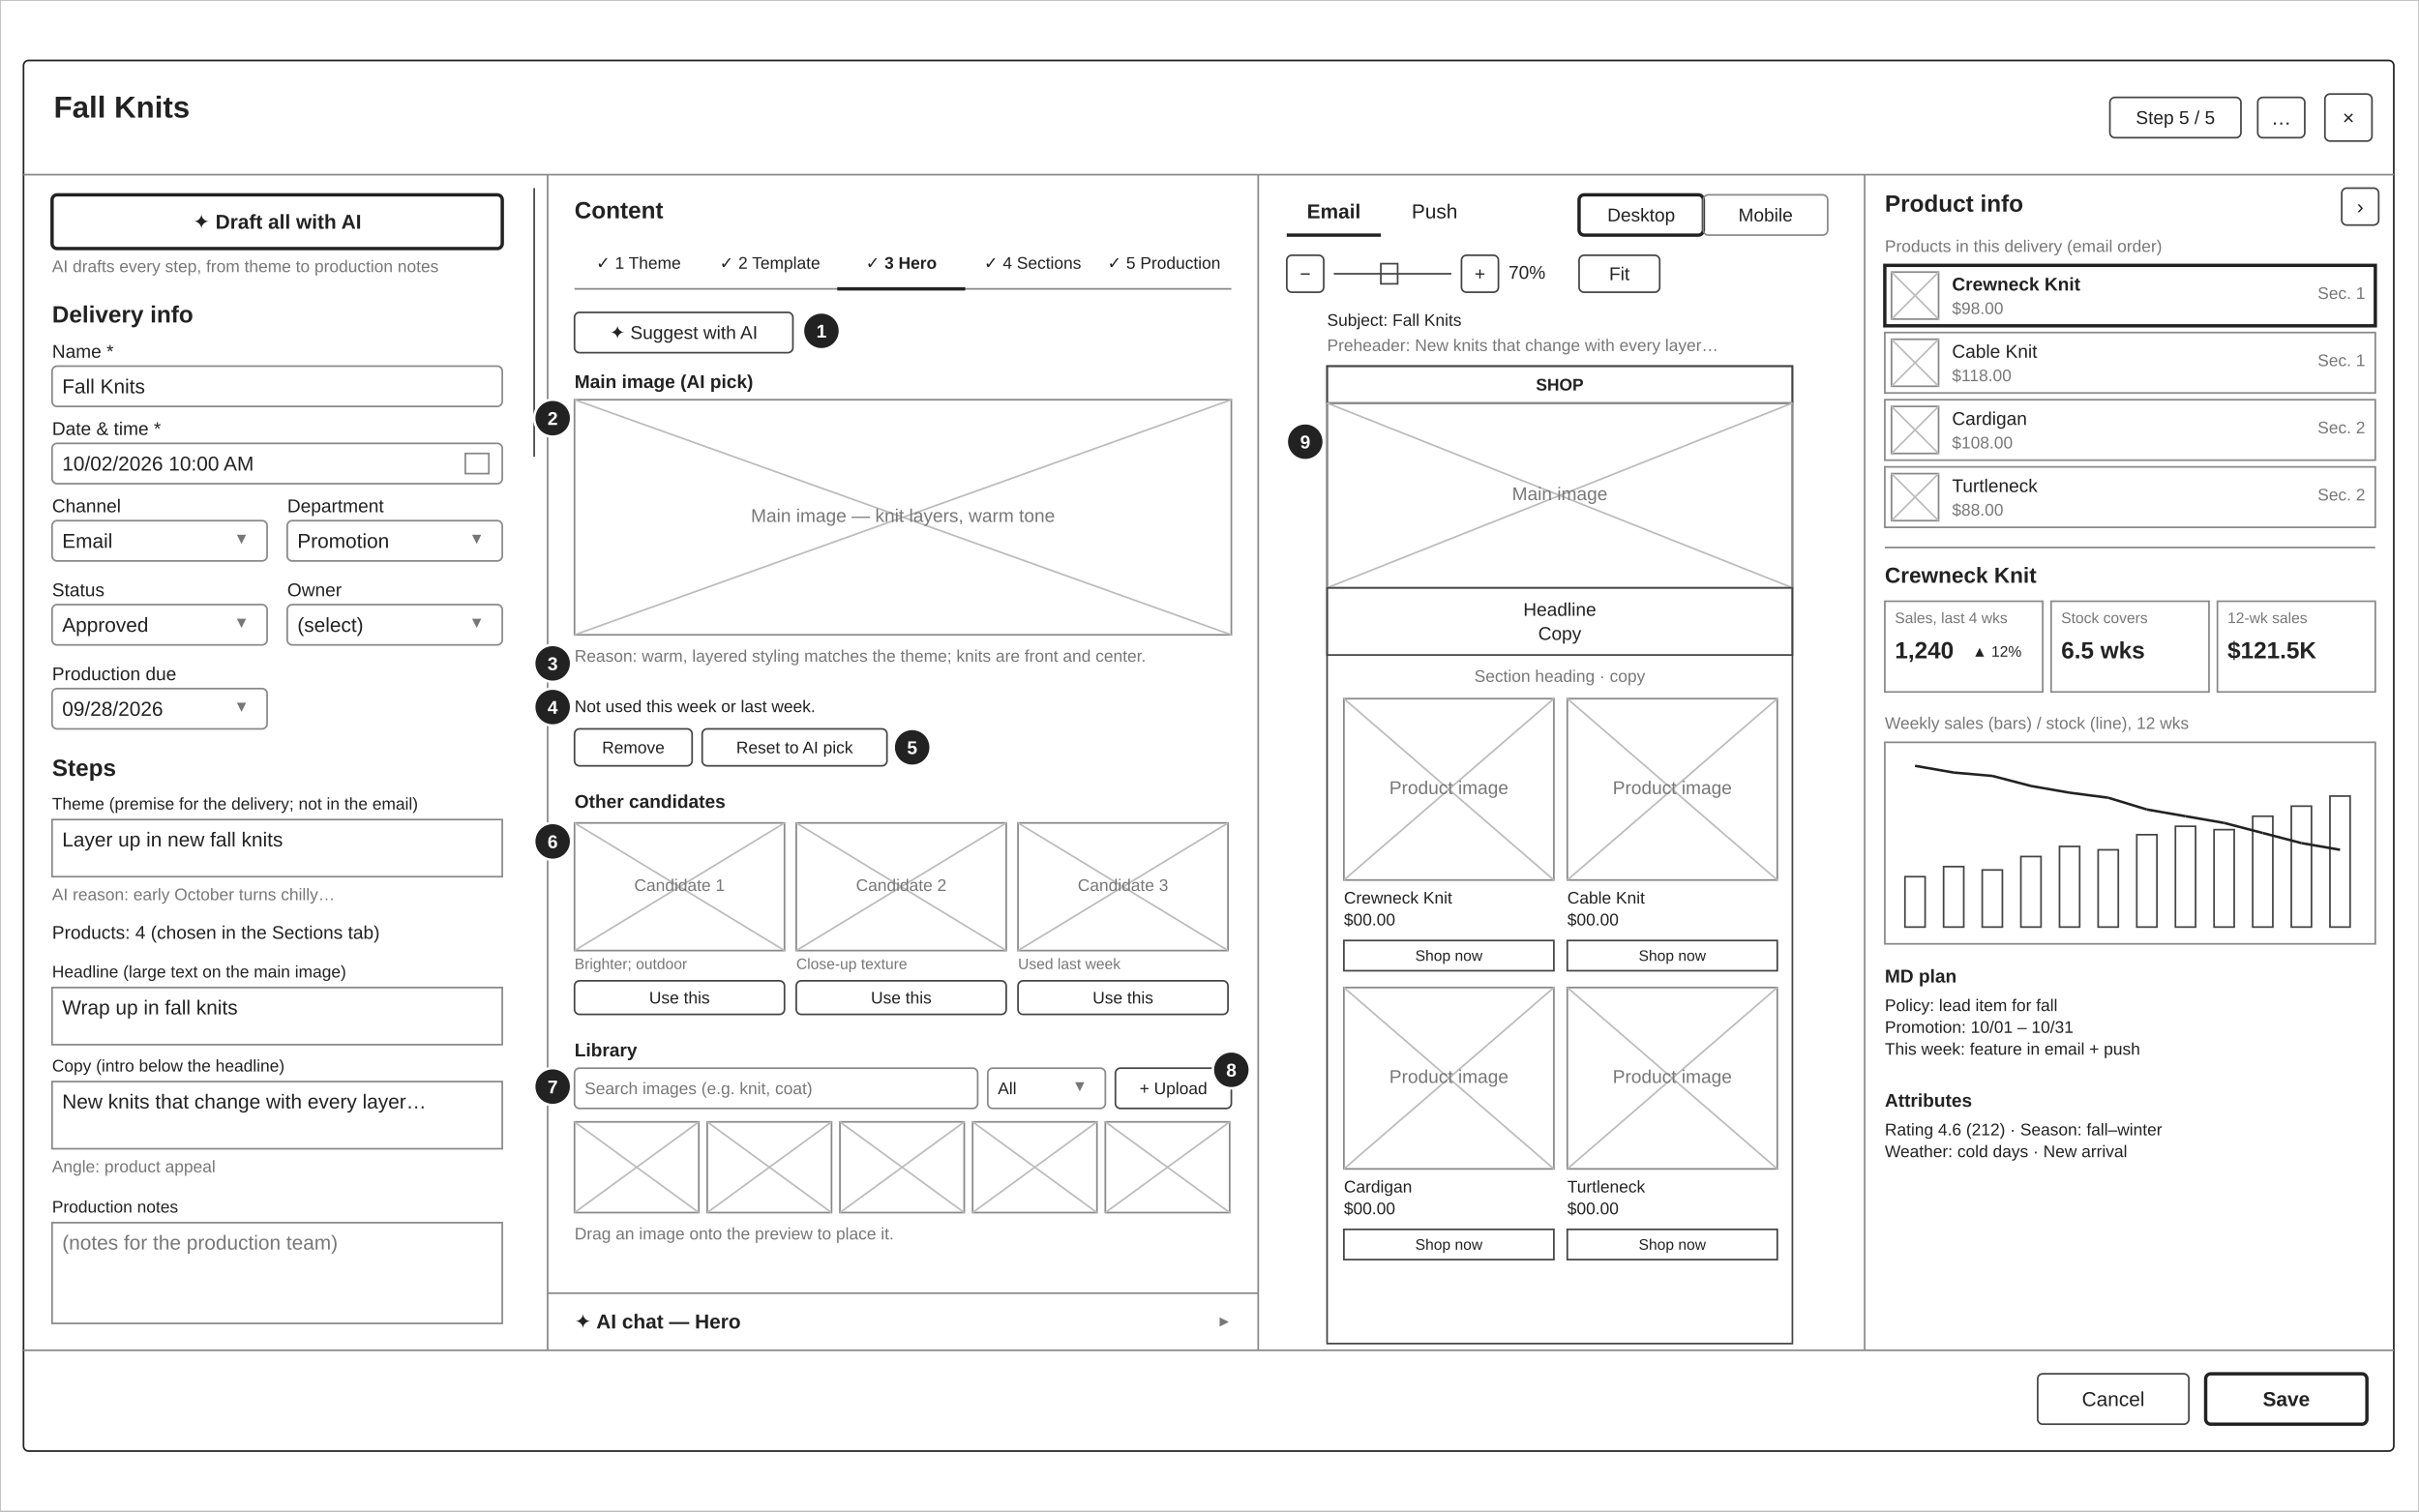
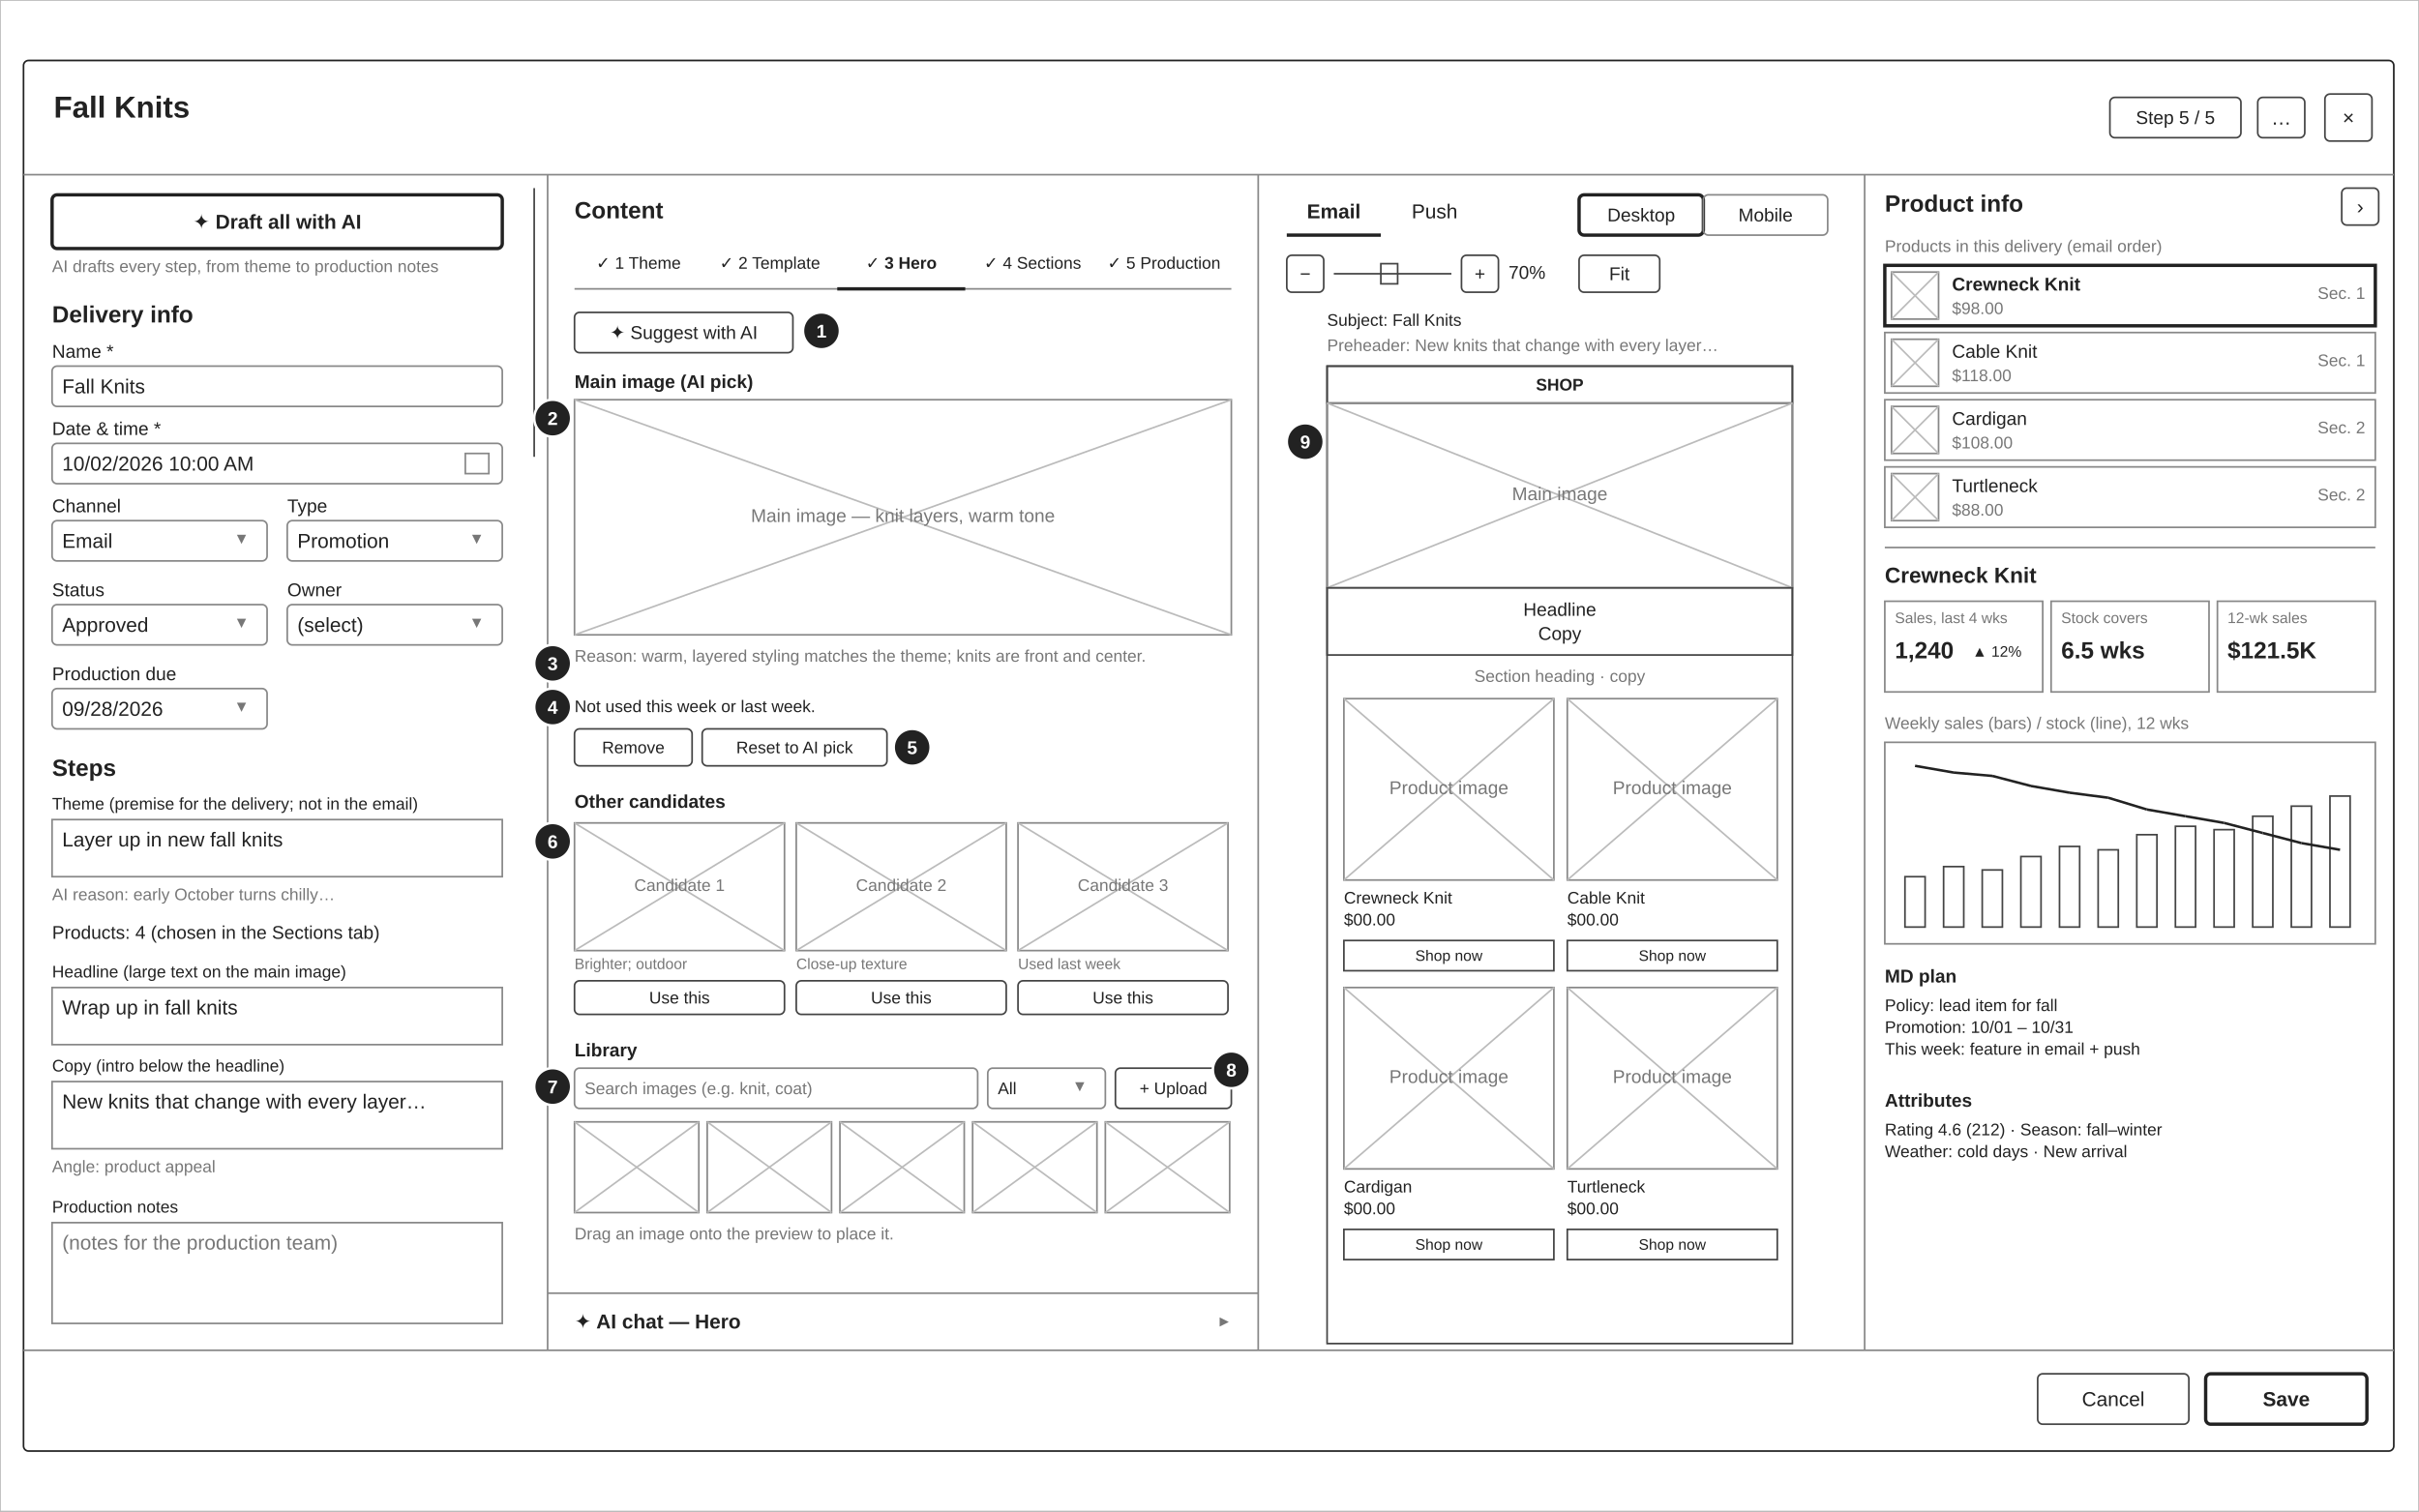
<svg xmlns="http://www.w3.org/2000/svg" width="1440" height="900" viewBox="0 0 1440 900" font-family="Segoe UI, Arial, sans-serif">
  <rect x="0" y="0" width="1440" height="900" fill="#FFFFFF" />
  <rect x="0.0" y="0.0" width="1440.0" height="900.0" rx="0" fill="none" stroke="#BBBBBB" stroke-width="1" />
  <rect x="14.0" y="36.0" width="1411.0" height="828.0" rx="3" fill="none" stroke="#222222" stroke-width="1" />
  <text x="32.0" y="70.0" font-size="18" fill="#222222" text-anchor="start" font-weight="bold">Fall Knits</text>
  <rect x="1256.0" y="58.0" width="78.0" height="24.0" rx="3" fill="none" stroke="#444444" stroke-width="1" />
  <text x="1295.0" y="73.8" font-size="11" fill="#222222" text-anchor="middle">Step 5 / 5</text>
  <rect x="1344.0" y="58.0" width="28.0" height="24.0" rx="3" fill="none" stroke="#444444" stroke-width="1" />
  <text x="1358.0" y="74.2" font-size="12" fill="#222222" text-anchor="middle">…</text>
  <rect x="1384.0" y="56.0" width="28.0" height="28.0" rx="3" fill="none" stroke="#444444" stroke-width="1" />
  <text x="1398.0" y="74.2" font-size="12" fill="#222222" text-anchor="middle">×</text>
  <line x1="14.0" y1="104.0" x2="1425.0" y2="104.0" stroke="#888888" stroke-width="1" />
  <line x1="326.0" y1="104.0" x2="326.0" y2="804.0" stroke="#888888" stroke-width="1" />
  <line x1="749.0" y1="104.0" x2="749.0" y2="804.0" stroke="#888888" stroke-width="1" />
  <text x="342.0" y="130.0" font-size="14" fill="#222222" text-anchor="start" font-weight="bold">Content</text>
  <text x="380.1" y="160.0" font-size="10" fill="#222222" text-anchor="middle">✓ 1 Theme</text>
  <text x="458.3" y="160.0" font-size="10" fill="#222222" text-anchor="middle">✓ 2 Template</text>
  <text x="536.5" y="160.0" font-size="10" fill="#222222" text-anchor="middle" font-weight="bold">✓ 3 Hero</text>
  <text x="614.7" y="160.0" font-size="10" fill="#222222" text-anchor="middle">✓ 4 Sections</text>
  <text x="692.9" y="160.0" font-size="10" fill="#222222" text-anchor="middle">✓ 5 Production</text>
  <line x1="342.0" y1="172.0" x2="733.0" y2="172.0" stroke="#888888" stroke-width="1" />
  <line x1="498.4" y1="172.0" x2="574.6" y2="172.0" stroke="#222222" stroke-width="2" />
  <line x1="14.0" y1="804.0" x2="1425.0" y2="804.0" stroke="#888888" stroke-width="1" />
  <rect x="1213.0" y="818.0" width="90.0" height="30.0" rx="3" fill="none" stroke="#444444" stroke-width="1" />
  <text x="1258.0" y="837.2" font-size="12" fill="#222222" text-anchor="middle">Cancel</text>
  <rect x="1313.0" y="818.0" width="96.0" height="30.0" rx="3" fill="none" stroke="#222222" stroke-width="2" />
  <text x="1361.0" y="837.2" font-size="12" fill="#222222" text-anchor="middle" font-weight="bold">Save</text>
  <rect x="31.0" y="116.0" width="268.0" height="32.0" rx="3" fill="none" stroke="#222222" stroke-width="2" />
  <text x="165.0" y="136.2" font-size="12" fill="#222222" text-anchor="middle" font-weight="bold">✦ Draft all with AI</text>
  <text x="31.0" y="162.0" font-size="10" fill="#777777" text-anchor="start">AI drafts every step, from theme to production notes</text>
  <text x="31.0" y="192.0" font-size="14" fill="#222222" text-anchor="start" font-weight="bold">Delivery info</text>
  <text x="31.0" y="213.0" font-size="11" fill="#222222" text-anchor="start">Name *</text>
  <rect x="31.0" y="218.0" width="268.0" height="24.0" rx="3" fill="none" stroke="#888888" stroke-width="1" />
  <text x="37.0" y="234.2" font-size="12" fill="#222222" text-anchor="start">Fall Knits</text>
  <text x="31.0" y="259.0" font-size="11" fill="#222222" text-anchor="start">Date &amp; time *</text>
  <rect x="31.0" y="264.0" width="268.0" height="24.0" rx="3" fill="none" stroke="#888888" stroke-width="1" />
  <text x="37.0" y="280.2" font-size="12" fill="#222222" text-anchor="start">10/02/2026 10:00 AM</text>
  <rect x="277.0" y="270.0" width="14.0" height="12.0" rx="0" fill="none" stroke="#888888" stroke-width="1" />
  <text x="31.0" y="305.0" font-size="11" fill="#222222" text-anchor="start">Channel</text>
  <rect x="31.0" y="310.0" width="128.0" height="24.0" rx="3" fill="none" stroke="#888888" stroke-width="1" />
  <text x="37.0" y="326.2" font-size="12" fill="#222222" text-anchor="start">Email</text>
  <text x="141.0" y="324.0" font-size="11" fill="#777777" text-anchor="start">▾</text>
-   <text x="171.0" y="305.0" font-size="11" fill="#222222" text-anchor="start">Department</text>
+   <text x="171.0" y="305.0" font-size="11" fill="#222222" text-anchor="start">Type</text>
  <rect x="171.0" y="310.0" width="128.0" height="24.0" rx="3" fill="none" stroke="#888888" stroke-width="1" />
  <text x="177.0" y="326.2" font-size="12" fill="#222222" text-anchor="start">Promotion</text>
  <text x="281.0" y="324.0" font-size="11" fill="#777777" text-anchor="start">▾</text>
  <text x="31.0" y="355.0" font-size="11" fill="#222222" text-anchor="start">Status</text>
  <rect x="31.0" y="360.0" width="128.0" height="24.0" rx="3" fill="none" stroke="#888888" stroke-width="1" />
  <text x="37.0" y="376.2" font-size="12" fill="#222222" text-anchor="start">Approved</text>
  <text x="141.0" y="374.0" font-size="11" fill="#777777" text-anchor="start">▾</text>
  <text x="171.0" y="355.0" font-size="11" fill="#222222" text-anchor="start">Owner</text>
  <rect x="171.0" y="360.0" width="128.0" height="24.0" rx="3" fill="none" stroke="#888888" stroke-width="1" />
  <text x="177.0" y="376.2" font-size="12" fill="#222222" text-anchor="start">(select)</text>
  <text x="281.0" y="374.0" font-size="11" fill="#777777" text-anchor="start">▾</text>
  <text x="31.0" y="405.0" font-size="11" fill="#222222" text-anchor="start">Production due</text>
  <rect x="31.0" y="410.0" width="128.0" height="24.0" rx="3" fill="none" stroke="#888888" stroke-width="1" />
  <text x="37.0" y="426.2" font-size="12" fill="#222222" text-anchor="start">09/28/2026</text>
  <text x="141.0" y="424.0" font-size="11" fill="#777777" text-anchor="start">▾</text>
  <text x="31.0" y="462.0" font-size="14" fill="#222222" text-anchor="start" font-weight="bold">Steps</text>
  <text x="31.0" y="482.0" font-size="10" fill="#222222" text-anchor="start">Theme (premise for the delivery; not in the email)</text>
  <rect x="31.0" y="488.0" width="268.0" height="34.0" rx="0" fill="none" stroke="#888888" stroke-width="1" />
  <text x="37.0" y="504.0" font-size="12" fill="#222222" text-anchor="start">Layer up in new fall knits</text>
  <text x="31.0" y="536.0" font-size="10" fill="#777777" text-anchor="start">AI reason: early October turns chilly…</text>
  <text x="31.0" y="559.0" font-size="11" fill="#222222" text-anchor="start">Products: 4 (chosen in the Sections tab)</text>
  <text x="31.0" y="582.0" font-size="10" fill="#222222" text-anchor="start">Headline (large text on the main image)</text>
  <rect x="31.0" y="588.0" width="268.0" height="34.0" rx="0" fill="none" stroke="#888888" stroke-width="1" />
  <text x="37.0" y="604.0" font-size="12" fill="#222222" text-anchor="start">Wrap up in fall knits</text>
  <text x="31.0" y="638.0" font-size="10" fill="#222222" text-anchor="start">Copy (intro below the headline)</text>
  <rect x="31.0" y="644.0" width="268.0" height="40.0" rx="0" fill="none" stroke="#888888" stroke-width="1" />
  <text x="37.0" y="660.0" font-size="12" fill="#222222" text-anchor="start">New knits that change with every layer…</text>
  <text x="31.0" y="698.0" font-size="10" fill="#777777" text-anchor="start">Angle: product appeal</text>
  <text x="31.0" y="722.0" font-size="10" fill="#222222" text-anchor="start">Production notes</text>
  <rect x="31.0" y="728.0" width="268.0" height="60.0" rx="0" fill="none" stroke="#888888" stroke-width="1" />
  <text x="37.0" y="744.0" font-size="12" fill="#777777" text-anchor="start">(notes for the production team)</text>
  <line x1="318.0" y1="112.0" x2="318.0" y2="272.0" stroke="#444444" stroke-width="1" />
  <line x1="1110.0" y1="104.0" x2="1110.0" y2="804.0" stroke="#888888" stroke-width="1" />
  <text x="1122.0" y="126.0" font-size="14" fill="#222222" text-anchor="start" font-weight="bold">Product info</text>
  <rect x="1394.0" y="112.0" width="22.0" height="22.0" rx="3" fill="none" stroke="#444444" stroke-width="1" />
  <text x="1405.0" y="127.2" font-size="12" fill="#222222" text-anchor="middle">›</text>
  <text x="1122.0" y="150.0" font-size="10" fill="#777777" text-anchor="start">Products in this delivery (email order)</text>
  <rect x="1122.0" y="158.0" width="292.0" height="36.0" rx="0" fill="none" stroke="#222222" stroke-width="2" />
  <rect x="1126.0" y="162.0" width="28.0" height="28.0" rx="0" fill="none" stroke="#888888" stroke-width="1" />
  <line x1="1126.0" y1="162.0" x2="1154.0" y2="190.0" stroke="#BBBBBB" stroke-width="1" />
  <line x1="1154.0" y1="162.0" x2="1126.0" y2="190.0" stroke="#BBBBBB" stroke-width="1" />
  <text x="1162.0" y="173.0" font-size="11" fill="#222222" text-anchor="start" font-weight="bold">Crewneck Knit</text>
  <text x="1162.0" y="187.0" font-size="10" fill="#777777" text-anchor="start">$98.00</text>
  <text x="1408.0" y="178.0" font-size="10" fill="#777777" text-anchor="end">Sec. 1</text>
  <rect x="1122.0" y="198.0" width="292.0" height="36.0" rx="0" fill="none" stroke="#888888" stroke-width="1" />
  <rect x="1126.0" y="202.0" width="28.0" height="28.0" rx="0" fill="none" stroke="#888888" stroke-width="1" />
  <line x1="1126.0" y1="202.0" x2="1154.0" y2="230.0" stroke="#BBBBBB" stroke-width="1" />
  <line x1="1154.0" y1="202.0" x2="1126.0" y2="230.0" stroke="#BBBBBB" stroke-width="1" />
  <text x="1162.0" y="213.0" font-size="11" fill="#222222" text-anchor="start">Cable Knit</text>
  <text x="1162.0" y="227.0" font-size="10" fill="#777777" text-anchor="start">$118.00</text>
  <text x="1408.0" y="218.0" font-size="10" fill="#777777" text-anchor="end">Sec. 1</text>
  <rect x="1122.0" y="238.0" width="292.0" height="36.0" rx="0" fill="none" stroke="#888888" stroke-width="1" />
  <rect x="1126.0" y="242.0" width="28.0" height="28.0" rx="0" fill="none" stroke="#888888" stroke-width="1" />
  <line x1="1126.0" y1="242.0" x2="1154.0" y2="270.0" stroke="#BBBBBB" stroke-width="1" />
  <line x1="1154.0" y1="242.0" x2="1126.0" y2="270.0" stroke="#BBBBBB" stroke-width="1" />
  <text x="1162.0" y="253.0" font-size="11" fill="#222222" text-anchor="start">Cardigan</text>
  <text x="1162.0" y="267.0" font-size="10" fill="#777777" text-anchor="start">$108.00</text>
  <text x="1408.0" y="258.0" font-size="10" fill="#777777" text-anchor="end">Sec. 2</text>
  <rect x="1122.0" y="278.0" width="292.0" height="36.0" rx="0" fill="none" stroke="#888888" stroke-width="1" />
  <rect x="1126.0" y="282.0" width="28.0" height="28.0" rx="0" fill="none" stroke="#888888" stroke-width="1" />
  <line x1="1126.0" y1="282.0" x2="1154.0" y2="310.0" stroke="#BBBBBB" stroke-width="1" />
  <line x1="1154.0" y1="282.0" x2="1126.0" y2="310.0" stroke="#BBBBBB" stroke-width="1" />
  <text x="1162.0" y="293.0" font-size="11" fill="#222222" text-anchor="start">Turtleneck</text>
  <text x="1162.0" y="307.0" font-size="10" fill="#777777" text-anchor="start">$88.00</text>
  <text x="1408.0" y="298.0" font-size="10" fill="#777777" text-anchor="end">Sec. 2</text>
  <line x1="1122.0" y1="326.0" x2="1414.0" y2="326.0" stroke="#888888" stroke-width="1" />
  <text x="1122.0" y="347.0" font-size="13" fill="#222222" text-anchor="start" font-weight="bold">Crewneck Knit</text>
  <rect x="1122.0" y="358.0" width="94.0" height="54.0" rx="0" fill="none" stroke="#888888" stroke-width="1" />
  <text x="1128.0" y="371.0" font-size="9" fill="#777777" text-anchor="start">Sales, last 4 wks</text>
  <text x="1128.0" y="392.0" font-size="14" fill="#222222" text-anchor="start" font-weight="bold">1,240</text>
  <text x="1174.0" y="391.0" font-size="9" fill="#222222" text-anchor="start">▲ 12%</text>
  <rect x="1221.0" y="358.0" width="94.0" height="54.0" rx="0" fill="none" stroke="#888888" stroke-width="1" />
  <text x="1227.0" y="371.0" font-size="9" fill="#777777" text-anchor="start">Stock covers</text>
  <text x="1227.0" y="392.0" font-size="14" fill="#222222" text-anchor="start" font-weight="bold">6.5 wks</text>
  <rect x="1320.0" y="358.0" width="94.0" height="54.0" rx="0" fill="none" stroke="#888888" stroke-width="1" />
  <text x="1326.0" y="371.0" font-size="9" fill="#777777" text-anchor="start">12-wk sales</text>
  <text x="1326.0" y="392.0" font-size="14" fill="#222222" text-anchor="start" font-weight="bold">$121.5K</text>
  <text x="1122.0" y="434.0" font-size="10" fill="#777777" text-anchor="start">Weekly sales (bars) / stock (line), 12 wks</text>
  <rect x="1122.0" y="442.0" width="292.0" height="120.0" rx="0" fill="none" stroke="#888888" stroke-width="1" />
  <rect x="1134.0" y="522.0" width="12.0" height="30.0" rx="0" fill="none" stroke="#444444" stroke-width="1" />
  <rect x="1157.0" y="516.0" width="12.0" height="36.0" rx="0" fill="none" stroke="#444444" stroke-width="1" />
  <rect x="1180.0" y="518.0" width="12.0" height="34.0" rx="0" fill="none" stroke="#444444" stroke-width="1" />
  <rect x="1203.0" y="510.0" width="12.0" height="42.0" rx="0" fill="none" stroke="#444444" stroke-width="1" />
  <rect x="1226.0" y="504.0" width="12.0" height="48.0" rx="0" fill="none" stroke="#444444" stroke-width="1" />
  <rect x="1249.0" y="506.0" width="12.0" height="46.0" rx="0" fill="none" stroke="#444444" stroke-width="1" />
  <rect x="1272.0" y="497.0" width="12.0" height="55.0" rx="0" fill="none" stroke="#444444" stroke-width="1" />
  <rect x="1295.0" y="492.0" width="12.0" height="60.0" rx="0" fill="none" stroke="#444444" stroke-width="1" />
  <rect x="1318.0" y="494.0" width="12.0" height="58.0" rx="0" fill="none" stroke="#444444" stroke-width="1" />
  <rect x="1341.0" y="486.0" width="12.0" height="66.0" rx="0" fill="none" stroke="#444444" stroke-width="1" />
  <rect x="1364.0" y="480.0" width="12.0" height="72.0" rx="0" fill="none" stroke="#444444" stroke-width="1" />
  <rect x="1387.0" y="474.0" width="12.0" height="78.0" rx="0" fill="none" stroke="#444444" stroke-width="1" />
  <line x1="1140.0" y1="456.0" x2="1163.0" y2="460.0" stroke="#222222" stroke-width="1.5" />
  <line x1="1163.0" y1="460.0" x2="1186.0" y2="462.0" stroke="#222222" stroke-width="1.5" />
  <line x1="1186.0" y1="462.0" x2="1209.0" y2="468.0" stroke="#222222" stroke-width="1.5" />
  <line x1="1209.0" y1="468.0" x2="1232.0" y2="472.0" stroke="#222222" stroke-width="1.5" />
  <line x1="1232.0" y1="472.0" x2="1255.0" y2="475.0" stroke="#222222" stroke-width="1.5" />
  <line x1="1255.0" y1="475.0" x2="1278.0" y2="482.0" stroke="#222222" stroke-width="1.5" />
  <line x1="1278.0" y1="482.0" x2="1301.0" y2="486.0" stroke="#222222" stroke-width="1.5" />
  <line x1="1301.0" y1="486.0" x2="1324.0" y2="490.0" stroke="#222222" stroke-width="1.5" />
  <line x1="1324.0" y1="490.0" x2="1347.0" y2="496.0" stroke="#222222" stroke-width="1.5" />
  <line x1="1347.0" y1="496.0" x2="1370.0" y2="502.0" stroke="#222222" stroke-width="1.5" />
  <line x1="1370.0" y1="502.0" x2="1393.0" y2="506.0" stroke="#222222" stroke-width="1.5" />
  <text x="1122.0" y="585.0" font-size="11" fill="#222222" text-anchor="start" font-weight="bold">MD plan</text>
  <text x="1122.0" y="602.0" font-size="10" fill="#222222" text-anchor="start">Policy: lead item for fall</text>
  <text x="1122.0" y="615.0" font-size="10" fill="#222222" text-anchor="start">Promotion: 10/01 – 10/31</text>
  <text x="1122.0" y="628.0" font-size="10" fill="#222222" text-anchor="start">This week: feature in email + push</text>
  <text x="1122.0" y="659.0" font-size="11" fill="#222222" text-anchor="start" font-weight="bold">Attributes</text>
  <text x="1122.0" y="676.0" font-size="10" fill="#222222" text-anchor="start">Rating 4.6 (212) · Season: fall–winter</text>
  <text x="1122.0" y="689.0" font-size="10" fill="#222222" text-anchor="start">Weather: cold days · New arrival</text>
  <rect x="342.0" y="186.0" width="130.0" height="24.0" rx="3" fill="none" stroke="#444444" stroke-width="1" />
  <text x="407.0" y="201.8" font-size="11" fill="#222222" text-anchor="middle">✦ Suggest with AI</text>
  <text x="342.0" y="231.0" font-size="11" fill="#222222" text-anchor="start" font-weight="bold">Main image (AI pick)</text>
  <rect x="342.0" y="238.0" width="391.0" height="140.0" rx="0" fill="none" stroke="#888888" stroke-width="1" />
  <line x1="342.0" y1="238.0" x2="733.0" y2="378.0" stroke="#BBBBBB" stroke-width="1" />
  <line x1="733.0" y1="238.0" x2="342.0" y2="378.0" stroke="#BBBBBB" stroke-width="1" />
  <text x="537.5" y="310.8" font-size="11" fill="#777777" text-anchor="middle">Main image — knit layers, warm tone</text>
  <text x="342.0" y="394.0" font-size="10" fill="#777777" text-anchor="start">Reason: warm, layered styling matches the theme; knits are front and center.</text>
  <text x="342.0" y="424.0" font-size="10" fill="#222222" text-anchor="start">Not used this week or last week.</text>
  <rect x="342.0" y="434.0" width="70.0" height="22.0" rx="3" fill="none" stroke="#444444" stroke-width="1" />
  <text x="377.0" y="448.5" font-size="10" fill="#222222" text-anchor="middle">Remove</text>
  <rect x="418.0" y="434.0" width="110.0" height="22.0" rx="3" fill="none" stroke="#444444" stroke-width="1" />
  <text x="473.0" y="448.5" font-size="10" fill="#222222" text-anchor="middle">Reset to AI pick</text>
  <text x="342.0" y="481.0" font-size="11" fill="#222222" text-anchor="start" font-weight="bold">Other candidates</text>
  <rect x="342.0" y="490.0" width="125.0" height="76.0" rx="0" fill="none" stroke="#888888" stroke-width="1" />
  <line x1="342.0" y1="490.0" x2="467.0" y2="566.0" stroke="#BBBBBB" stroke-width="1" />
  <line x1="467.0" y1="490.0" x2="342.0" y2="566.0" stroke="#BBBBBB" stroke-width="1" />
  <text x="404.5" y="530.5" font-size="10" fill="#777777" text-anchor="middle">Candidate 1</text>
  <text x="342.0" y="577.0" font-size="9" fill="#777777" text-anchor="start">Brighter; outdoor</text>
  <rect x="342.0" y="584.0" width="125.0" height="20.0" rx="3" fill="none" stroke="#444444" stroke-width="1" />
  <text x="404.5" y="597.5" font-size="10" fill="#222222" text-anchor="middle">Use this</text>
  <rect x="474.0" y="490.0" width="125.0" height="76.0" rx="0" fill="none" stroke="#888888" stroke-width="1" />
  <line x1="474.0" y1="490.0" x2="599.0" y2="566.0" stroke="#BBBBBB" stroke-width="1" />
  <line x1="599.0" y1="490.0" x2="474.0" y2="566.0" stroke="#BBBBBB" stroke-width="1" />
  <text x="536.5" y="530.5" font-size="10" fill="#777777" text-anchor="middle">Candidate 2</text>
  <text x="474.0" y="577.0" font-size="9" fill="#777777" text-anchor="start">Close-up texture</text>
  <rect x="474.0" y="584.0" width="125.0" height="20.0" rx="3" fill="none" stroke="#444444" stroke-width="1" />
  <text x="536.5" y="597.5" font-size="10" fill="#222222" text-anchor="middle">Use this</text>
  <rect x="606.0" y="490.0" width="125.0" height="76.0" rx="0" fill="none" stroke="#888888" stroke-width="1" />
  <line x1="606.0" y1="490.0" x2="731.0" y2="566.0" stroke="#BBBBBB" stroke-width="1" />
  <line x1="731.0" y1="490.0" x2="606.0" y2="566.0" stroke="#BBBBBB" stroke-width="1" />
  <text x="668.5" y="530.5" font-size="10" fill="#777777" text-anchor="middle">Candidate 3</text>
  <text x="606.0" y="577.0" font-size="9" fill="#777777" text-anchor="start">Used last week</text>
  <rect x="606.0" y="584.0" width="125.0" height="20.0" rx="3" fill="none" stroke="#444444" stroke-width="1" />
  <text x="668.5" y="597.5" font-size="10" fill="#222222" text-anchor="middle">Use this</text>
  <text x="342.0" y="629.0" font-size="11" fill="#222222" text-anchor="start" font-weight="bold">Library</text>
  <rect x="342.0" y="636.0" width="240.0" height="24.0" rx="3" fill="none" stroke="#888888" stroke-width="1" />
  <text x="348.0" y="651.5" font-size="10" fill="#777777" text-anchor="start">Search images (e.g. knit, coat)</text>
  <rect x="588.0" y="636.0" width="70.0" height="24.0" rx="3" fill="none" stroke="#888888" stroke-width="1" />
  <text x="594.0" y="651.5" font-size="10" fill="#222222" text-anchor="start">All</text>
  <text x="640.0" y="650.0" font-size="11" fill="#777777" text-anchor="start">▾</text>
  <rect x="664.0" y="636.0" width="69.0" height="24.0" rx="3" fill="none" stroke="#444444" stroke-width="1" />
  <text x="698.5" y="651.5" font-size="10" fill="#222222" text-anchor="middle">+ Upload</text>
  <rect x="342.0" y="668.0" width="74.0" height="54.0" rx="0" fill="none" stroke="#888888" stroke-width="1" />
  <line x1="342.0" y1="668.0" x2="416.0" y2="722.0" stroke="#BBBBBB" stroke-width="1" />
  <line x1="416.0" y1="668.0" x2="342.0" y2="722.0" stroke="#BBBBBB" stroke-width="1" />
  <rect x="421.0" y="668.0" width="74.0" height="54.0" rx="0" fill="none" stroke="#888888" stroke-width="1" />
  <line x1="421.0" y1="668.0" x2="495.0" y2="722.0" stroke="#BBBBBB" stroke-width="1" />
  <line x1="495.0" y1="668.0" x2="421.0" y2="722.0" stroke="#BBBBBB" stroke-width="1" />
  <rect x="500.0" y="668.0" width="74.0" height="54.0" rx="0" fill="none" stroke="#888888" stroke-width="1" />
  <line x1="500.0" y1="668.0" x2="574.0" y2="722.0" stroke="#BBBBBB" stroke-width="1" />
  <line x1="574.0" y1="668.0" x2="500.0" y2="722.0" stroke="#BBBBBB" stroke-width="1" />
  <rect x="579.0" y="668.0" width="74.0" height="54.0" rx="0" fill="none" stroke="#888888" stroke-width="1" />
  <line x1="579.0" y1="668.0" x2="653.0" y2="722.0" stroke="#BBBBBB" stroke-width="1" />
  <line x1="653.0" y1="668.0" x2="579.0" y2="722.0" stroke="#BBBBBB" stroke-width="1" />
  <rect x="658.0" y="668.0" width="74.0" height="54.0" rx="0" fill="none" stroke="#888888" stroke-width="1" />
  <line x1="658.0" y1="668.0" x2="732.0" y2="722.0" stroke="#BBBBBB" stroke-width="1" />
  <line x1="732.0" y1="668.0" x2="658.0" y2="722.0" stroke="#BBBBBB" stroke-width="1" />
  <text x="342.0" y="738.0" font-size="10" fill="#777777" text-anchor="start">Drag an image onto the preview to place it.</text>
  <line x1="326.0" y1="770.0" x2="749.0" y2="770.0" stroke="#888888" stroke-width="1" />
  <text x="342.0" y="791.0" font-size="12" fill="#222222" text-anchor="start" font-weight="bold">✦ AI chat — Hero</text>
  <text x="726.0" y="790.0" font-size="11" fill="#777777" text-anchor="start">▸</text>
  <text x="794.0" y="130.0" font-size="12" fill="#222222" text-anchor="middle" font-weight="bold">Email</text>
  <text x="854.0" y="130.0" font-size="12" fill="#222222" text-anchor="middle">Push</text>
  <line x1="766.0" y1="140.0" x2="822.0" y2="140.0" stroke="#222222" stroke-width="2" />
  <rect x="940.0" y="116.0" width="74.0" height="24.0" rx="3" fill="none" stroke="#222222" stroke-width="2" />
  <text x="977.0" y="131.8" font-size="11" fill="#222222" text-anchor="middle">Desktop</text>
  <rect x="1014.0" y="116.0" width="74.0" height="24.0" rx="3" fill="none" stroke="#888888" stroke-width="1" />
  <text x="1051.0" y="131.8" font-size="11" fill="#222222" text-anchor="middle">Mobile</text>
  <rect x="766.0" y="152.0" width="22.0" height="22.0" rx="3" fill="none" stroke="#444444" stroke-width="1" />
  <text x="777.0" y="166.8" font-size="11" fill="#222222" text-anchor="middle">−</text>
  <line x1="794.0" y1="163.0" x2="864.0" y2="163.0" stroke="#444444" stroke-width="1" />
  <rect x="822.0" y="157.0" width="10.0" height="12.0" rx="0" fill="none" stroke="#444444" stroke-width="1" />
  <rect x="870.0" y="152.0" width="22.0" height="22.0" rx="3" fill="none" stroke="#444444" stroke-width="1" />
  <text x="881.0" y="166.8" font-size="11" fill="#222222" text-anchor="middle">+</text>
  <text x="898.0" y="166.0" font-size="11" fill="#222222" text-anchor="start">70%</text>
  <rect x="940.0" y="152.0" width="48.0" height="22.0" rx="3" fill="none" stroke="#444444" stroke-width="1" />
  <text x="964.0" y="166.8" font-size="11" fill="#222222" text-anchor="middle">Fit</text>
  <text x="790.0" y="194.0" font-size="10" fill="#222222" text-anchor="start">Subject: Fall Knits</text>
  <text x="790.0" y="209.0" font-size="10" fill="#777777" text-anchor="start">Preheader: New knits that change with every layer…</text>
  <rect x="790.0" y="218.0" width="277.0" height="582.0" rx="0" fill="none" stroke="#444444" stroke-width="1" />
  <rect x="790.0" y="218.0" width="277.0" height="22.0" rx="0" fill="none" stroke="#444444" stroke-width="1" />
  <text x="928.5" y="232.5" font-size="10" fill="#222222" text-anchor="middle" font-weight="bold">SHOP</text>
  <rect x="790.0" y="240.0" width="277.0" height="110.0" rx="0" fill="none" stroke="#888888" stroke-width="1" />
  <line x1="790.0" y1="240.0" x2="1067.0" y2="350.0" stroke="#BBBBBB" stroke-width="1" />
  <line x1="1067.0" y1="240.0" x2="790.0" y2="350.0" stroke="#BBBBBB" stroke-width="1" />
  <text x="928.5" y="297.8" font-size="11" fill="#777777" text-anchor="middle">Main image</text>
  <rect x="790.0" y="350.0" width="277.0" height="40.0" rx="0" fill="none" stroke="#444444" stroke-width="1" />
  <text x="928.5" y="366.7" font-size="11" fill="#222222" text-anchor="middle">Headline</text>
  <text x="928.5" y="381.0" font-size="11" fill="#222222" text-anchor="middle">Copy</text>
  <text x="928.5" y="406.0" font-size="10" fill="#777777" text-anchor="middle">Section heading · copy</text>
  <rect x="800.0" y="416.0" width="125.0" height="108.0" rx="0" fill="none" stroke="#888888" stroke-width="1" />
  <line x1="800.0" y1="416.0" x2="925.0" y2="524.0" stroke="#BBBBBB" stroke-width="1" />
  <line x1="925.0" y1="416.0" x2="800.0" y2="524.0" stroke="#BBBBBB" stroke-width="1" />
  <text x="862.5" y="472.8" font-size="11" fill="#777777" text-anchor="middle">Product image</text>
  <text x="800.0" y="538.0" font-size="10" fill="#222222" text-anchor="start">Crewneck Knit</text>
  <text x="800.0" y="551.0" font-size="10" fill="#222222" text-anchor="start">$00.00</text>
  <rect x="800.0" y="560.0" width="125.0" height="18.0" rx="0" fill="none" stroke="#444444" stroke-width="1" />
  <text x="862.5" y="572.1" font-size="9" fill="#222222" text-anchor="middle">Shop now</text>
  <rect x="933.0" y="416.0" width="125.0" height="108.0" rx="0" fill="none" stroke="#888888" stroke-width="1" />
  <line x1="933.0" y1="416.0" x2="1058.0" y2="524.0" stroke="#BBBBBB" stroke-width="1" />
  <line x1="1058.0" y1="416.0" x2="933.0" y2="524.0" stroke="#BBBBBB" stroke-width="1" />
  <text x="995.5" y="472.8" font-size="11" fill="#777777" text-anchor="middle">Product image</text>
  <text x="933.0" y="538.0" font-size="10" fill="#222222" text-anchor="start">Cable Knit</text>
  <text x="933.0" y="551.0" font-size="10" fill="#222222" text-anchor="start">$00.00</text>
  <rect x="933.0" y="560.0" width="125.0" height="18.0" rx="0" fill="none" stroke="#444444" stroke-width="1" />
  <text x="995.5" y="572.1" font-size="9" fill="#222222" text-anchor="middle">Shop now</text>
  <rect x="800.0" y="588.0" width="125.0" height="108.0" rx="0" fill="none" stroke="#888888" stroke-width="1" />
  <line x1="800.0" y1="588.0" x2="925.0" y2="696.0" stroke="#BBBBBB" stroke-width="1" />
  <line x1="925.0" y1="588.0" x2="800.0" y2="696.0" stroke="#BBBBBB" stroke-width="1" />
  <text x="862.5" y="644.8" font-size="11" fill="#777777" text-anchor="middle">Product image</text>
  <text x="800.0" y="710.0" font-size="10" fill="#222222" text-anchor="start">Cardigan</text>
  <text x="800.0" y="723.0" font-size="10" fill="#222222" text-anchor="start">$00.00</text>
  <rect x="800.0" y="732.0" width="125.0" height="18.0" rx="0" fill="none" stroke="#444444" stroke-width="1" />
  <text x="862.5" y="744.1" font-size="9" fill="#222222" text-anchor="middle">Shop now</text>
  <rect x="933.0" y="588.0" width="125.0" height="108.0" rx="0" fill="none" stroke="#888888" stroke-width="1" />
  <line x1="933.0" y1="588.0" x2="1058.0" y2="696.0" stroke="#BBBBBB" stroke-width="1" />
  <line x1="1058.0" y1="588.0" x2="933.0" y2="696.0" stroke="#BBBBBB" stroke-width="1" />
  <text x="995.5" y="644.8" font-size="11" fill="#777777" text-anchor="middle">Product image</text>
  <text x="933.0" y="710.0" font-size="10" fill="#222222" text-anchor="start">Turtleneck</text>
  <text x="933.0" y="723.0" font-size="10" fill="#222222" text-anchor="start">$00.00</text>
  <rect x="933.0" y="732.0" width="125.0" height="18.0" rx="0" fill="none" stroke="#444444" stroke-width="1" />
  <text x="995.5" y="744.1" font-size="9" fill="#222222" text-anchor="middle">Shop now</text>
  <circle cx="489" cy="197" r="11" fill="#222222" stroke="#FFFFFF" stroke-width="1.5" />
  <text x="489" y="201" font-size="11" font-weight="bold" fill="#FFFFFF" text-anchor="middle">1</text>
  <circle cx="329" cy="249" r="11" fill="#222222" stroke="#FFFFFF" stroke-width="1.5" />
  <text x="329" y="253" font-size="11" font-weight="bold" fill="#FFFFFF" text-anchor="middle">2</text>
  <circle cx="329" cy="395" r="11" fill="#222222" stroke="#FFFFFF" stroke-width="1.5" />
  <text x="329" y="399" font-size="11" font-weight="bold" fill="#FFFFFF" text-anchor="middle">3</text>
  <circle cx="329" cy="421" r="11" fill="#222222" stroke="#FFFFFF" stroke-width="1.5" />
  <text x="329" y="425" font-size="11" font-weight="bold" fill="#FFFFFF" text-anchor="middle">4</text>
  <circle cx="543" cy="445" r="11" fill="#222222" stroke="#FFFFFF" stroke-width="1.5" />
  <text x="543" y="449" font-size="11" font-weight="bold" fill="#FFFFFF" text-anchor="middle">5</text>
  <circle cx="329" cy="501" r="11" fill="#222222" stroke="#FFFFFF" stroke-width="1.5" />
  <text x="329" y="505" font-size="11" font-weight="bold" fill="#FFFFFF" text-anchor="middle">6</text>
  <circle cx="329" cy="647" r="11" fill="#222222" stroke="#FFFFFF" stroke-width="1.5" />
  <text x="329" y="651" font-size="11" font-weight="bold" fill="#FFFFFF" text-anchor="middle">7</text>
  <circle cx="733" cy="637" r="11" fill="#222222" stroke="#FFFFFF" stroke-width="1.5" />
  <text x="733" y="641" font-size="11" font-weight="bold" fill="#FFFFFF" text-anchor="middle">8</text>
  <circle cx="777" cy="263" r="11" fill="#222222" stroke="#FFFFFF" stroke-width="1.5" />
  <text x="777" y="267" font-size="11" font-weight="bold" fill="#FFFFFF" text-anchor="middle">9</text>
</svg>
